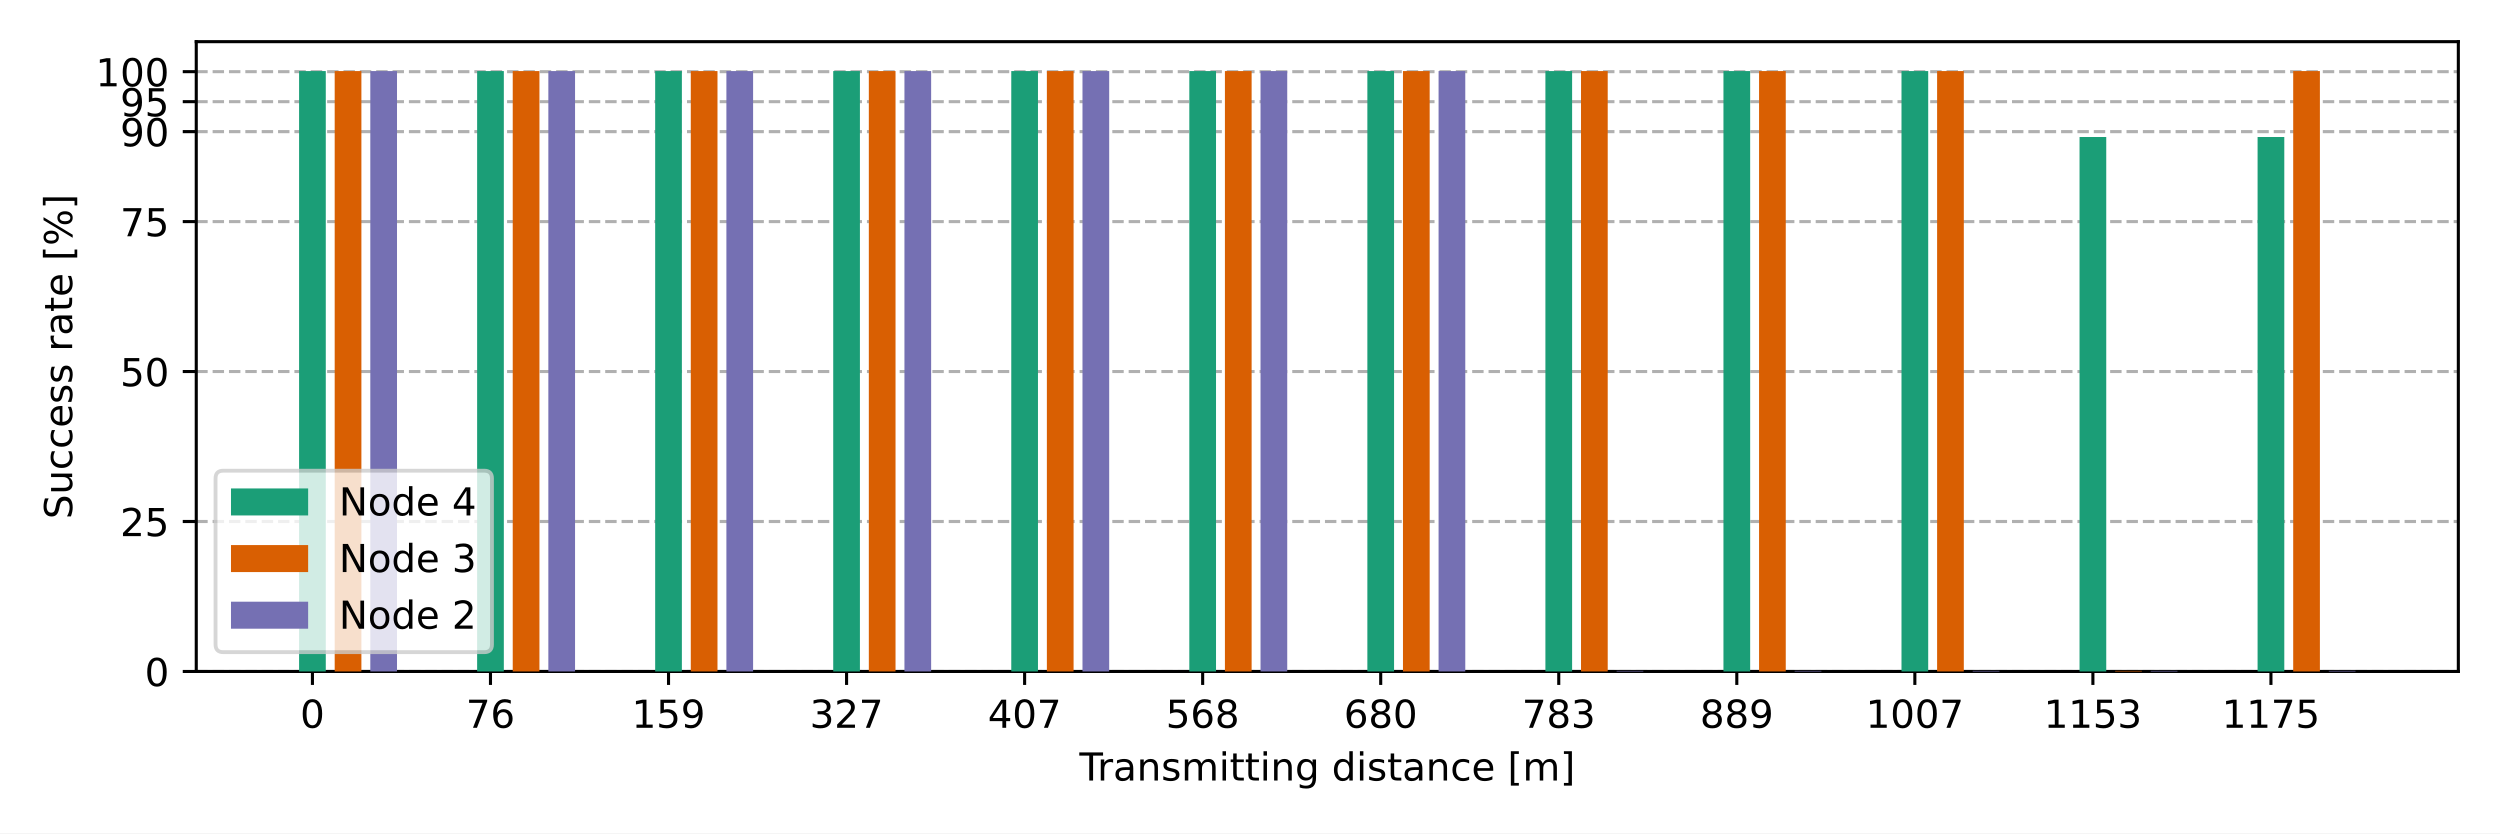
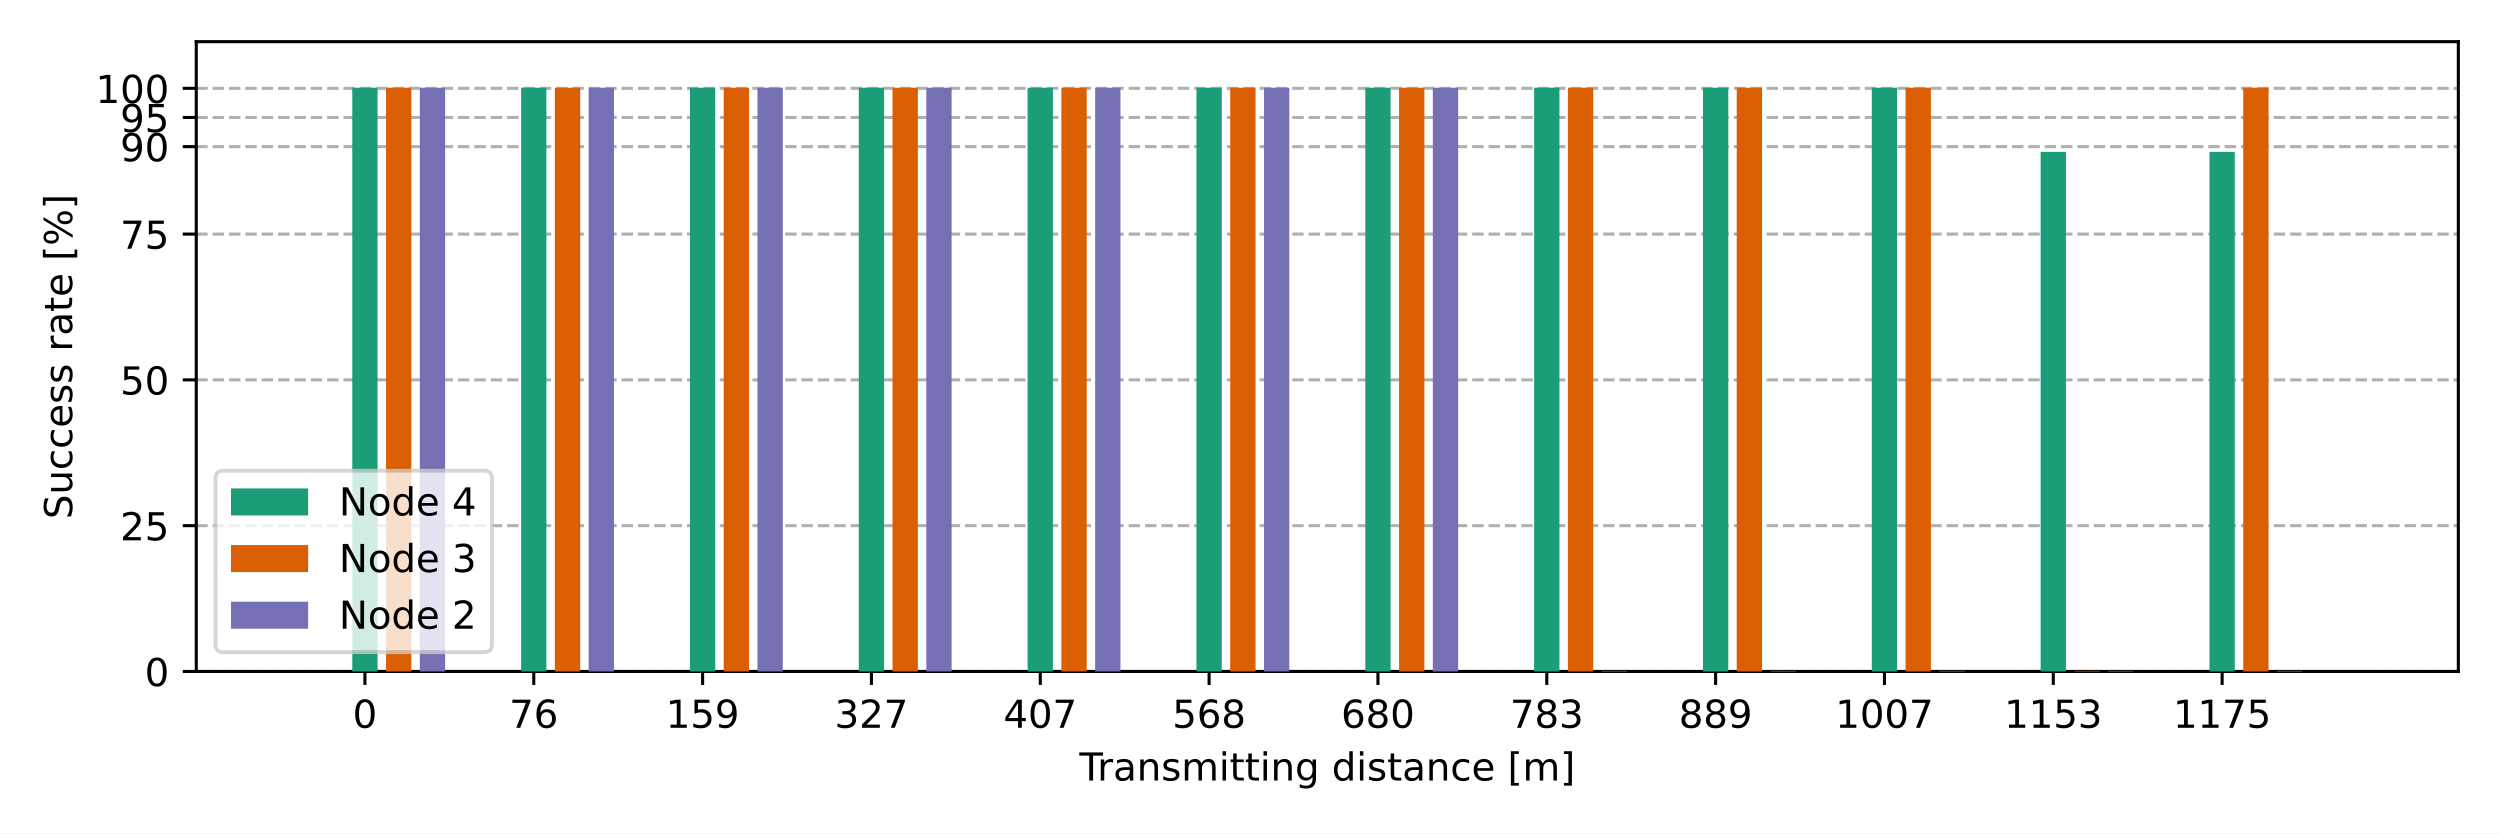
<svg xmlns="http://www.w3.org/2000/svg" xmlns:xlink="http://www.w3.org/1999/xlink" width="648pt" height="216pt" viewBox="0 0 648 216" version="1.1">
  <defs>
    <style type="text/css">*{stroke-linejoin: round; stroke-linecap: butt}</style>
  </defs>
  <g id="figure_1">
    <g id="patch_1">
      <path d="M 0 216  L 648 216  L 648 0  L 0 0  z " style="fill: #ffffff" />
    </g>
    <g id="axes_1">
      <g id="patch_2">
        <path d="M 50.87 174.04  L 637.2 174.04  L 637.2 10.8  L 50.87 10.8  z " style="fill: #ffffff" />
      </g>
      <g id="matplotlib.axis_1">
        <g id="xtick_1">
          <g id="line2d_1">
            <defs>
-               <path id="m0f92df18ac" d="M 0 0  L 0 3.5  " style="stroke: #000000; stroke-width: 0.8" />
+               <path id="m3325e17d80" d="M 0 0  L 0 3.5  " style="stroke: #000000; stroke-width: 0.8" />
            </defs>
            <g>
-               <use xlink:href="#m0f92df18ac" x="80.983" y="174.04" style="stroke: #000000; stroke-width: 0.8" />
+               <use xlink:href="#m3325e17d80" x="94.589" y="174.04" style="stroke: #000000; stroke-width: 0.8" />
            </g>
          </g>
          <g id="text_1">
-             <g transform="translate(77.80133 188.6384) scale(0.1 -0.1)">
+             <g transform="translate(91.40749 188.6384) scale(0.1 -0.1)">
              <defs>
                <path id="DejaVuSans-30" d="M 2034 4250  Q 1547 4250 1301 3770  Q 1056 3291 1056 2328  Q 1056 1369 1301 889  Q 1547 409 2034 409  Q 2525 409 2770 889  Q 3016 1369 3016 2328  Q 3016 3291 2770 3770  Q 2525 4250 2034 4250  z M 2034 4750  Q 2819 4750 3233 4129  Q 3647 3509 3647 2328  Q 3647 1150 3233 529  Q 2819 -91 2034 -91  Q 1250 -91 836 529  Q 422 1150 422 2328  Q 422 3509 836 4129  Q 1250 4750 2034 4750  z " transform="scale(0.015625)" />
              </defs>
              <use xlink:href="#DejaVuSans-30" />
            </g>
          </g>
        </g>
        <g id="xtick_2">
          <g id="line2d_2">
            <g>
-               <use xlink:href="#m0f92df18ac" x="127.132" y="174.04" style="stroke: #000000; stroke-width: 0.8" />
+               <use xlink:href="#m3325e17d80" x="138.351" y="174.04" style="stroke: #000000; stroke-width: 0.8" />
            </g>
          </g>
          <g id="text_2">
-             <g transform="translate(120.7696 188.6384) scale(0.1 -0.1)">
+             <g transform="translate(131.9887 188.6384) scale(0.1 -0.1)">
              <defs>
                <path id="DejaVuSans-37" d="M 525 4666  L 3525 4666  L 3525 4397  L 1831 0  L 1172 0  L 2766 4134  L 525 4134  L 525 4666  z " transform="scale(0.015625)" />
                <path id="DejaVuSans-36" d="M 2113 2584  Q 1688 2584 1439 2293  Q 1191 2003 1191 1497  Q 1191 994 1439 701  Q 1688 409 2113 409  Q 2538 409 2786 701  Q 3034 994 3034 1497  Q 3034 2003 2786 2293  Q 2538 2584 2113 2584  z M 3366 4563  L 3366 3988  Q 3128 4100 2886 4159  Q 2644 4219 2406 4219  Q 1781 4219 1451 3797  Q 1122 3375 1075 2522  Q 1259 2794 1537 2939  Q 1816 3084 2150 3084  Q 2853 3084 3261 2657  Q 3669 2231 3669 1497  Q 3669 778 3244 343  Q 2819 -91 2113 -91  Q 1303 -91 875 529  Q 447 1150 447 2328  Q 447 3434 972 4092  Q 1497 4750 2381 4750  Q 2619 4750 2861 4703  Q 3103 4656 3366 4563  z " transform="scale(0.015625)" />
              </defs>
              <use xlink:href="#DejaVuSans-37" />
              <use xlink:href="#DejaVuSans-36" x="63.623" />
            </g>
          </g>
        </g>
        <g id="xtick_3">
          <g id="line2d_3">
            <g>
-               <use xlink:href="#m0f92df18ac" x="173.282" y="174.04" style="stroke: #000000; stroke-width: 0.8" />
+               <use xlink:href="#m3325e17d80" x="182.114" y="174.04" style="stroke: #000000; stroke-width: 0.8" />
            </g>
          </g>
          <g id="text_3">
-             <g transform="translate(163.7379 188.6384) scale(0.1 -0.1)">
+             <g transform="translate(172.57 188.6384) scale(0.1 -0.1)">
              <defs>
                <path id="DejaVuSans-31" d="M 794 531  L 1825 531  L 1825 4091  L 703 3866  L 703 4441  L 1819 4666  L 2450 4666  L 2450 531  L 3481 531  L 3481 0  L 794 0  L 794 531  z " transform="scale(0.015625)" />
                <path id="DejaVuSans-35" d="M 691 4666  L 3169 4666  L 3169 4134  L 1269 4134  L 1269 2991  Q 1406 3038 1543 3061  Q 1681 3084 1819 3084  Q 2600 3084 3056 2656  Q 3513 2228 3513 1497  Q 3513 744 3044 326  Q 2575 -91 1722 -91  Q 1428 -91 1123 -41  Q 819 9 494 109  L 494 744  Q 775 591 1075 516  Q 1375 441 1709 441  Q 2250 441 2565 725  Q 2881 1009 2881 1497  Q 2881 1984 2565 2268  Q 2250 2553 1709 2553  Q 1456 2553 1204 2497  Q 953 2441 691 2322  L 691 4666  z " transform="scale(0.015625)" />
                <path id="DejaVuSans-39" d="M 703 97  L 703 672  Q 941 559 1184 500  Q 1428 441 1663 441  Q 2288 441 2617 861  Q 2947 1281 2994 2138  Q 2813 1869 2534 1725  Q 2256 1581 1919 1581  Q 1219 1581 811 2004  Q 403 2428 403 3163  Q 403 3881 828 4315  Q 1253 4750 1959 4750  Q 2769 4750 3195 4129  Q 3622 3509 3622 2328  Q 3622 1225 3098 567  Q 2575 -91 1691 -91  Q 1453 -91 1209 -44  Q 966 3 703 97  z M 1959 2075  Q 2384 2075 2632 2365  Q 2881 2656 2881 3163  Q 2881 3666 2632 3958  Q 2384 4250 1959 4250  Q 1534 4250 1286 3958  Q 1038 3666 1038 3163  Q 1038 2656 1286 2365  Q 1534 2075 1959 2075  z " transform="scale(0.015625)" />
              </defs>
              <use xlink:href="#DejaVuSans-31" />
              <use xlink:href="#DejaVuSans-35" x="63.623" />
              <use xlink:href="#DejaVuSans-39" x="127.246" />
            </g>
          </g>
        </g>
        <g id="xtick_4">
          <g id="line2d_4">
            <g>
-               <use xlink:href="#m0f92df18ac" x="219.431" y="174.04" style="stroke: #000000; stroke-width: 0.8" />
+               <use xlink:href="#m3325e17d80" x="225.876" y="174.04" style="stroke: #000000; stroke-width: 0.8" />
            </g>
          </g>
          <g id="text_4">
-             <g transform="translate(209.8875 188.6384) scale(0.1 -0.1)">
+             <g transform="translate(216.3325 188.6384) scale(0.1 -0.1)">
              <defs>
                <path id="DejaVuSans-33" d="M 2597 2516  Q 3050 2419 3304 2112  Q 3559 1806 3559 1356  Q 3559 666 3084 287  Q 2609 -91 1734 -91  Q 1441 -91 1130 -33  Q 819 25 488 141  L 488 750  Q 750 597 1062 519  Q 1375 441 1716 441  Q 2309 441 2620 675  Q 2931 909 2931 1356  Q 2931 1769 2642 2001  Q 2353 2234 1838 2234  L 1294 2234  L 1294 2753  L 1863 2753  Q 2328 2753 2575 2939  Q 2822 3125 2822 3475  Q 2822 3834 2567 4026  Q 2313 4219 1838 4219  Q 1578 4219 1281 4162  Q 984 4106 628 3988  L 628 4550  Q 988 4650 1302 4700  Q 1616 4750 1894 4750  Q 2613 4750 3031 4423  Q 3450 4097 3450 3541  Q 3450 3153 3228 2886  Q 3006 2619 2597 2516  z " transform="scale(0.015625)" />
                <path id="DejaVuSans-32" d="M 1228 531  L 3431 531  L 3431 0  L 469 0  L 469 531  Q 828 903 1448 1529  Q 2069 2156 2228 2338  Q 2531 2678 2651 2914  Q 2772 3150 2772 3378  Q 2772 3750 2511 3984  Q 2250 4219 1831 4219  Q 1534 4219 1204 4116  Q 875 4013 500 3803  L 500 4441  Q 881 4594 1212 4672  Q 1544 4750 1819 4750  Q 2544 4750 2975 4387  Q 3406 4025 3406 3419  Q 3406 3131 3298 2873  Q 3191 2616 2906 2266  Q 2828 2175 2409 1742  Q 1991 1309 1228 531  z " transform="scale(0.015625)" />
              </defs>
              <use xlink:href="#DejaVuSans-33" />
              <use xlink:href="#DejaVuSans-32" x="63.623" />
              <use xlink:href="#DejaVuSans-37" x="127.246" />
            </g>
          </g>
        </g>
        <g id="xtick_5">
          <g id="line2d_5">
            <g>
-               <use xlink:href="#m0f92df18ac" x="265.581" y="174.04" style="stroke: #000000; stroke-width: 0.8" />
+               <use xlink:href="#m3325e17d80" x="269.639" y="174.04" style="stroke: #000000; stroke-width: 0.8" />
            </g>
          </g>
          <g id="text_5">
-             <g transform="translate(256.037 188.6384) scale(0.1 -0.1)">
+             <g transform="translate(260.095 188.6384) scale(0.1 -0.1)">
              <defs>
                <path id="DejaVuSans-34" d="M 2419 4116  L 825 1625  L 2419 1625  L 2419 4116  z M 2253 4666  L 3047 4666  L 3047 1625  L 3713 1625  L 3713 1100  L 3047 1100  L 3047 0  L 2419 0  L 2419 1100  L 313 1100  L 313 1709  L 2253 4666  z " transform="scale(0.015625)" />
              </defs>
              <use xlink:href="#DejaVuSans-34" />
              <use xlink:href="#DejaVuSans-30" x="63.623" />
              <use xlink:href="#DejaVuSans-37" x="127.246" />
            </g>
          </g>
        </g>
        <g id="xtick_6">
          <g id="line2d_6">
            <g>
-               <use xlink:href="#m0f92df18ac" x="311.73" y="174.04" style="stroke: #000000; stroke-width: 0.8" />
+               <use xlink:href="#m3325e17d80" x="313.401" y="174.04" style="stroke: #000000; stroke-width: 0.8" />
            </g>
          </g>
          <g id="text_6">
-             <g transform="translate(302.1866 188.6384) scale(0.1 -0.1)">
+             <g transform="translate(303.8575 188.6384) scale(0.1 -0.1)">
              <defs>
                <path id="DejaVuSans-38" d="M 2034 2216  Q 1584 2216 1326 1975  Q 1069 1734 1069 1313  Q 1069 891 1326 650  Q 1584 409 2034 409  Q 2484 409 2743 651  Q 3003 894 3003 1313  Q 3003 1734 2745 1975  Q 2488 2216 2034 2216  z M 1403 2484  Q 997 2584 770 2862  Q 544 3141 544 3541  Q 544 4100 942 4425  Q 1341 4750 2034 4750  Q 2731 4750 3128 4425  Q 3525 4100 3525 3541  Q 3525 3141 3298 2862  Q 3072 2584 2669 2484  Q 3125 2378 3379 2068  Q 3634 1759 3634 1313  Q 3634 634 3220 271  Q 2806 -91 2034 -91  Q 1263 -91 848 271  Q 434 634 434 1313  Q 434 1759 690 2068  Q 947 2378 1403 2484  z M 1172 3481  Q 1172 3119 1398 2916  Q 1625 2713 2034 2713  Q 2441 2713 2670 2916  Q 2900 3119 2900 3481  Q 2900 3844 2670 4047  Q 2441 4250 2034 4250  Q 1625 4250 1398 4047  Q 1172 3844 1172 3481  z " transform="scale(0.015625)" />
              </defs>
              <use xlink:href="#DejaVuSans-35" />
              <use xlink:href="#DejaVuSans-36" x="63.623" />
              <use xlink:href="#DejaVuSans-38" x="127.246" />
            </g>
          </g>
        </g>
        <g id="xtick_7">
          <g id="line2d_7">
            <g>
-               <use xlink:href="#m0f92df18ac" x="357.88" y="174.04" style="stroke: #000000; stroke-width: 0.8" />
+               <use xlink:href="#m3325e17d80" x="357.164" y="174.04" style="stroke: #000000; stroke-width: 0.8" />
            </g>
          </g>
          <g id="text_7">
-             <g transform="translate(348.3361 188.6384) scale(0.1 -0.1)">
+             <g transform="translate(347.62 188.6384) scale(0.1 -0.1)">
              <use xlink:href="#DejaVuSans-36" />
              <use xlink:href="#DejaVuSans-38" x="63.623" />
              <use xlink:href="#DejaVuSans-30" x="127.246" />
            </g>
          </g>
        </g>
        <g id="xtick_8">
          <g id="line2d_8">
            <g>
-               <use xlink:href="#m0f92df18ac" x="404.029" y="174.04" style="stroke: #000000; stroke-width: 0.8" />
+               <use xlink:href="#m3325e17d80" x="400.926" y="174.04" style="stroke: #000000; stroke-width: 0.8" />
            </g>
          </g>
          <g id="text_8">
-             <g transform="translate(394.4857 188.6384) scale(0.1 -0.1)">
+             <g transform="translate(391.3825 188.6384) scale(0.1 -0.1)">
              <use xlink:href="#DejaVuSans-37" />
              <use xlink:href="#DejaVuSans-38" x="63.623" />
              <use xlink:href="#DejaVuSans-33" x="127.246" />
            </g>
          </g>
        </g>
        <g id="xtick_9">
          <g id="line2d_9">
            <g>
-               <use xlink:href="#m0f92df18ac" x="450.179" y="174.04" style="stroke: #000000; stroke-width: 0.8" />
+               <use xlink:href="#m3325e17d80" x="444.689" y="174.04" style="stroke: #000000; stroke-width: 0.8" />
            </g>
          </g>
          <g id="text_9">
-             <g transform="translate(440.6352 188.6384) scale(0.1 -0.1)">
+             <g transform="translate(435.145 188.6384) scale(0.1 -0.1)">
              <use xlink:href="#DejaVuSans-38" />
              <use xlink:href="#DejaVuSans-38" x="63.623" />
              <use xlink:href="#DejaVuSans-39" x="127.246" />
            </g>
          </g>
        </g>
        <g id="xtick_10">
          <g id="line2d_10">
            <g>
-               <use xlink:href="#m0f92df18ac" x="496.329" y="174.04" style="stroke: #000000; stroke-width: 0.8" />
+               <use xlink:href="#m3325e17d80" x="488.451" y="174.04" style="stroke: #000000; stroke-width: 0.8" />
            </g>
          </g>
          <g id="text_10">
-             <g transform="translate(483.6035 188.6384) scale(0.1 -0.1)">
+             <g transform="translate(475.7263 188.6384) scale(0.1 -0.1)">
              <use xlink:href="#DejaVuSans-31" />
              <use xlink:href="#DejaVuSans-30" x="63.623" />
              <use xlink:href="#DejaVuSans-30" x="127.246" />
              <use xlink:href="#DejaVuSans-37" x="190.869" />
            </g>
          </g>
        </g>
        <g id="xtick_11">
          <g id="line2d_11">
            <g>
-               <use xlink:href="#m0f92df18ac" x="542.478" y="174.04" style="stroke: #000000; stroke-width: 0.8" />
+               <use xlink:href="#m3325e17d80" x="532.214" y="174.04" style="stroke: #000000; stroke-width: 0.8" />
            </g>
          </g>
          <g id="text_11">
-             <g transform="translate(529.7531 188.6384) scale(0.1 -0.1)">
+             <g transform="translate(519.4888 188.6384) scale(0.1 -0.1)">
              <use xlink:href="#DejaVuSans-31" />
              <use xlink:href="#DejaVuSans-31" x="63.623" />
              <use xlink:href="#DejaVuSans-35" x="127.246" />
              <use xlink:href="#DejaVuSans-33" x="190.869" />
            </g>
          </g>
        </g>
        <g id="xtick_12">
          <g id="line2d_12">
            <g>
-               <use xlink:href="#m0f92df18ac" x="588.628" y="174.04" style="stroke: #000000; stroke-width: 0.8" />
+               <use xlink:href="#m3325e17d80" x="575.976" y="174.04" style="stroke: #000000; stroke-width: 0.8" />
            </g>
          </g>
          <g id="text_12">
-             <g transform="translate(575.9026 188.6384) scale(0.1 -0.1)">
+             <g transform="translate(563.2513 188.6384) scale(0.1 -0.1)">
              <use xlink:href="#DejaVuSans-31" />
              <use xlink:href="#DejaVuSans-31" x="63.623" />
              <use xlink:href="#DejaVuSans-37" x="127.246" />
              <use xlink:href="#DejaVuSans-35" x="190.869" />
            </g>
          </g>
        </g>
        <g id="text_13">
          <g transform="translate(279.7772 202.3166) scale(0.1 -0.1)">
            <defs>
              <path id="DejaVuSans-54" d="M -19 4666  L 3928 4666  L 3928 4134  L 2272 4134  L 2272 0  L 1638 0  L 1638 4134  L -19 4134  L -19 4666  z " transform="scale(0.015625)" />
              <path id="DejaVuSans-72" d="M 2631 2963  Q 2534 3019 2420 3045  Q 2306 3072 2169 3072  Q 1681 3072 1420 2755  Q 1159 2438 1159 1844  L 1159 0  L 581 0  L 581 3500  L 1159 3500  L 1159 2956  Q 1341 3275 1631 3429  Q 1922 3584 2338 3584  Q 2397 3584 2469 3576  Q 2541 3569 2628 3553  L 2631 2963  z " transform="scale(0.015625)" />
              <path id="DejaVuSans-61" d="M 2194 1759  Q 1497 1759 1228 1600  Q 959 1441 959 1056  Q 959 750 1161 570  Q 1363 391 1709 391  Q 2188 391 2477 730  Q 2766 1069 2766 1631  L 2766 1759  L 2194 1759  z M 3341 1997  L 3341 0  L 2766 0  L 2766 531  Q 2569 213 2275 61  Q 1981 -91 1556 -91  Q 1019 -91 701 211  Q 384 513 384 1019  Q 384 1609 779 1909  Q 1175 2209 1959 2209  L 2766 2209  L 2766 2266  Q 2766 2663 2505 2880  Q 2244 3097 1772 3097  Q 1472 3097 1187 3025  Q 903 2953 641 2809  L 641 3341  Q 956 3463 1253 3523  Q 1550 3584 1831 3584  Q 2591 3584 2966 3190  Q 3341 2797 3341 1997  z " transform="scale(0.015625)" />
              <path id="DejaVuSans-6e" d="M 3513 2113  L 3513 0  L 2938 0  L 2938 2094  Q 2938 2591 2744 2837  Q 2550 3084 2163 3084  Q 1697 3084 1428 2787  Q 1159 2491 1159 1978  L 1159 0  L 581 0  L 581 3500  L 1159 3500  L 1159 2956  Q 1366 3272 1645 3428  Q 1925 3584 2291 3584  Q 2894 3584 3203 3211  Q 3513 2838 3513 2113  z " transform="scale(0.015625)" />
              <path id="DejaVuSans-73" d="M 2834 3397  L 2834 2853  Q 2591 2978 2328 3040  Q 2066 3103 1784 3103  Q 1356 3103 1142 2972  Q 928 2841 928 2578  Q 928 2378 1081 2264  Q 1234 2150 1697 2047  L 1894 2003  Q 2506 1872 2764 1633  Q 3022 1394 3022 966  Q 3022 478 2636 193  Q 2250 -91 1575 -91  Q 1294 -91 989 -36  Q 684 19 347 128  L 347 722  Q 666 556 975 473  Q 1284 391 1588 391  Q 1994 391 2212 530  Q 2431 669 2431 922  Q 2431 1156 2273 1281  Q 2116 1406 1581 1522  L 1381 1569  Q 847 1681 609 1914  Q 372 2147 372 2553  Q 372 3047 722 3315  Q 1072 3584 1716 3584  Q 2034 3584 2315 3537  Q 2597 3491 2834 3397  z " transform="scale(0.015625)" />
              <path id="DejaVuSans-6d" d="M 3328 2828  Q 3544 3216 3844 3400  Q 4144 3584 4550 3584  Q 5097 3584 5394 3201  Q 5691 2819 5691 2113  L 5691 0  L 5113 0  L 5113 2094  Q 5113 2597 4934 2840  Q 4756 3084 4391 3084  Q 3944 3084 3684 2787  Q 3425 2491 3425 1978  L 3425 0  L 2847 0  L 2847 2094  Q 2847 2600 2669 2842  Q 2491 3084 2119 3084  Q 1678 3084 1418 2786  Q 1159 2488 1159 1978  L 1159 0  L 581 0  L 581 3500  L 1159 3500  L 1159 2956  Q 1356 3278 1631 3431  Q 1906 3584 2284 3584  Q 2666 3584 2933 3390  Q 3200 3197 3328 2828  z " transform="scale(0.015625)" />
              <path id="DejaVuSans-69" d="M 603 3500  L 1178 3500  L 1178 0  L 603 0  L 603 3500  z M 603 4863  L 1178 4863  L 1178 4134  L 603 4134  L 603 4863  z " transform="scale(0.015625)" />
              <path id="DejaVuSans-74" d="M 1172 4494  L 1172 3500  L 2356 3500  L 2356 3053  L 1172 3053  L 1172 1153  Q 1172 725 1289 603  Q 1406 481 1766 481  L 2356 481  L 2356 0  L 1766 0  Q 1100 0 847 248  Q 594 497 594 1153  L 594 3053  L 172 3053  L 172 3500  L 594 3500  L 594 4494  L 1172 4494  z " transform="scale(0.015625)" />
              <path id="DejaVuSans-67" d="M 2906 1791  Q 2906 2416 2648 2759  Q 2391 3103 1925 3103  Q 1463 3103 1205 2759  Q 947 2416 947 1791  Q 947 1169 1205 825  Q 1463 481 1925 481  Q 2391 481 2648 825  Q 2906 1169 2906 1791  z M 3481 434  Q 3481 -459 3084 -895  Q 2688 -1331 1869 -1331  Q 1566 -1331 1297 -1286  Q 1028 -1241 775 -1147  L 775 -588  Q 1028 -725 1275 -790  Q 1522 -856 1778 -856  Q 2344 -856 2625 -561  Q 2906 -266 2906 331  L 2906 616  Q 2728 306 2450 153  Q 2172 0 1784 0  Q 1141 0 747 490  Q 353 981 353 1791  Q 353 2603 747 3093  Q 1141 3584 1784 3584  Q 2172 3584 2450 3431  Q 2728 3278 2906 2969  L 2906 3500  L 3481 3500  L 3481 434  z " transform="scale(0.015625)" />
              <path id="DejaVuSans-20" transform="scale(0.015625)" />
              <path id="DejaVuSans-64" d="M 2906 2969  L 2906 4863  L 3481 4863  L 3481 0  L 2906 0  L 2906 525  Q 2725 213 2448 61  Q 2172 -91 1784 -91  Q 1150 -91 751 415  Q 353 922 353 1747  Q 353 2572 751 3078  Q 1150 3584 1784 3584  Q 2172 3584 2448 3432  Q 2725 3281 2906 2969  z M 947 1747  Q 947 1113 1208 752  Q 1469 391 1925 391  Q 2381 391 2643 752  Q 2906 1113 2906 1747  Q 2906 2381 2643 2742  Q 2381 3103 1925 3103  Q 1469 3103 1208 2742  Q 947 2381 947 1747  z " transform="scale(0.015625)" />
              <path id="DejaVuSans-63" d="M 3122 3366  L 3122 2828  Q 2878 2963 2633 3030  Q 2388 3097 2138 3097  Q 1578 3097 1268 2742  Q 959 2388 959 1747  Q 959 1106 1268 751  Q 1578 397 2138 397  Q 2388 397 2633 464  Q 2878 531 3122 666  L 3122 134  Q 2881 22 2623 -34  Q 2366 -91 2075 -91  Q 1284 -91 818 406  Q 353 903 353 1747  Q 353 2603 823 3093  Q 1294 3584 2113 3584  Q 2378 3584 2631 3529  Q 2884 3475 3122 3366  z " transform="scale(0.015625)" />
              <path id="DejaVuSans-65" d="M 3597 1894  L 3597 1613  L 953 1613  Q 991 1019 1311 708  Q 1631 397 2203 397  Q 2534 397 2845 478  Q 3156 559 3463 722  L 3463 178  Q 3153 47 2828 -22  Q 2503 -91 2169 -91  Q 1331 -91 842 396  Q 353 884 353 1716  Q 353 2575 817 3079  Q 1281 3584 2069 3584  Q 2775 3584 3186 3129  Q 3597 2675 3597 1894  z M 3022 2063  Q 3016 2534 2758 2815  Q 2500 3097 2075 3097  Q 1594 3097 1305 2825  Q 1016 2553 972 2059  L 3022 2063  z " transform="scale(0.015625)" />
              <path id="DejaVuSans-5b" d="M 550 4863  L 1875 4863  L 1875 4416  L 1125 4416  L 1125 -397  L 1875 -397  L 1875 -844  L 550 -844  L 550 4863  z " transform="scale(0.015625)" />
              <path id="DejaVuSans-5d" d="M 1947 4863  L 1947 -844  L 622 -844  L 622 -397  L 1369 -397  L 1369 4416  L 622 4416  L 622 4863  L 1947 4863  z " transform="scale(0.015625)" />
            </defs>
            <use xlink:href="#DejaVuSans-54" />
            <use xlink:href="#DejaVuSans-72" x="46.334" />
            <use xlink:href="#DejaVuSans-61" x="87.447" />
            <use xlink:href="#DejaVuSans-6e" x="148.727" />
            <use xlink:href="#DejaVuSans-73" x="212.105" />
            <use xlink:href="#DejaVuSans-6d" x="264.205" />
            <use xlink:href="#DejaVuSans-69" x="361.617" />
            <use xlink:href="#DejaVuSans-74" x="389.4" />
            <use xlink:href="#DejaVuSans-74" x="428.609" />
            <use xlink:href="#DejaVuSans-69" x="467.818" />
            <use xlink:href="#DejaVuSans-6e" x="495.602" />
            <use xlink:href="#DejaVuSans-67" x="558.98" />
            <use xlink:href="#DejaVuSans-20" x="622.457" />
            <use xlink:href="#DejaVuSans-64" x="654.244" />
            <use xlink:href="#DejaVuSans-69" x="717.721" />
            <use xlink:href="#DejaVuSans-73" x="745.504" />
            <use xlink:href="#DejaVuSans-74" x="797.604" />
            <use xlink:href="#DejaVuSans-61" x="836.812" />
            <use xlink:href="#DejaVuSans-6e" x="898.092" />
            <use xlink:href="#DejaVuSans-63" x="961.471" />
            <use xlink:href="#DejaVuSans-65" x="1016.451" />
            <use xlink:href="#DejaVuSans-20" x="1077.975" />
            <use xlink:href="#DejaVuSans-5b" x="1109.762" />
            <use xlink:href="#DejaVuSans-6d" x="1148.775" />
            <use xlink:href="#DejaVuSans-5d" x="1246.188" />
          </g>
        </g>
      </g>
      <g id="matplotlib.axis_2">
        <g id="ytick_1">
          <g id="line2d_13">
-             <path d="M 50.87 174.04  L 637.2 174.04  " clip-path="url(#p4ffb64fce6)" style="fill: none; stroke-dasharray: 2.96,1.28; stroke-dashoffset: 0; stroke: #b0b0b0; stroke-width: 0.8" />
+             <path d="M 50.87 174.04  L 637.2 174.04  " clip-path="url(#pc18940f157)" style="fill: none; stroke-dasharray: 2.96,1.28; stroke-dashoffset: 0; stroke: #b0b0b0; stroke-width: 0.8" />
          </g>
          <g id="line2d_14">
            <defs>
-               <path id="md7439b1a95" d="M 0 0  L -3.5 0  " style="stroke: #000000; stroke-width: 0.8" />
+               <path id="m88b8a6f147" d="M 0 0  L -3.5 0  " style="stroke: #000000; stroke-width: 0.8" />
            </defs>
            <g>
-               <use xlink:href="#md7439b1a95" x="50.87" y="174.04" style="stroke: #000000; stroke-width: 0.8" />
+               <use xlink:href="#m88b8a6f147" x="50.87" y="174.04" style="stroke: #000000; stroke-width: 0.8" />
            </g>
          </g>
          <g id="text_14">
            <g transform="translate(37.5075 177.8392) scale(0.1 -0.1)">
              <use xlink:href="#DejaVuSans-30" />
            </g>
          </g>
        </g>
        <g id="ytick_2">
          <g id="line2d_15">
-             <path d="M 50.87 135.173  L 637.2 135.173  " clip-path="url(#p4ffb64fce6)" style="fill: none; stroke-dasharray: 2.96,1.28; stroke-dashoffset: 0; stroke: #b0b0b0; stroke-width: 0.8" />
+             <path d="M 50.87 136.253  L 637.2 136.253  " clip-path="url(#pc18940f157)" style="fill: none; stroke-dasharray: 2.96,1.28; stroke-dashoffset: 0; stroke: #b0b0b0; stroke-width: 0.8" />
          </g>
          <g id="line2d_16">
            <g>
-               <use xlink:href="#md7439b1a95" x="50.87" y="135.173" style="stroke: #000000; stroke-width: 0.8" />
+               <use xlink:href="#m88b8a6f147" x="50.87" y="136.253" style="stroke: #000000; stroke-width: 0.8" />
            </g>
          </g>
          <g id="text_15">
-             <g transform="translate(31.145 138.9726) scale(0.1 -0.1)">
+             <g transform="translate(31.145 140.0522) scale(0.1 -0.1)">
              <use xlink:href="#DejaVuSans-32" />
              <use xlink:href="#DejaVuSans-35" x="63.623" />
            </g>
          </g>
        </g>
        <g id="ytick_3">
          <g id="line2d_17">
-             <path d="M 50.87 96.307  L 637.2 96.307  " clip-path="url(#p4ffb64fce6)" style="fill: none; stroke-dasharray: 2.96,1.28; stroke-dashoffset: 0; stroke: #b0b0b0; stroke-width: 0.8" />
+             <path d="M 50.87 98.466  L 637.2 98.466  " clip-path="url(#pc18940f157)" style="fill: none; stroke-dasharray: 2.96,1.28; stroke-dashoffset: 0; stroke: #b0b0b0; stroke-width: 0.8" />
          </g>
          <g id="line2d_18">
            <g>
-               <use xlink:href="#md7439b1a95" x="50.87" y="96.307" style="stroke: #000000; stroke-width: 0.8" />
+               <use xlink:href="#m88b8a6f147" x="50.87" y="98.466" style="stroke: #000000; stroke-width: 0.8" />
            </g>
          </g>
          <g id="text_16">
-             <g transform="translate(31.145 100.1059) scale(0.1 -0.1)">
+             <g transform="translate(31.145 102.2651) scale(0.1 -0.1)">
              <use xlink:href="#DejaVuSans-35" />
              <use xlink:href="#DejaVuSans-30" x="63.623" />
            </g>
          </g>
        </g>
        <g id="ytick_4">
          <g id="line2d_19">
-             <path d="M 50.87 57.44  L 637.2 57.44  " clip-path="url(#p4ffb64fce6)" style="fill: none; stroke-dasharray: 2.96,1.28; stroke-dashoffset: 0; stroke: #b0b0b0; stroke-width: 0.8" />
+             <path d="M 50.87 60.679  L 637.2 60.679  " clip-path="url(#pc18940f157)" style="fill: none; stroke-dasharray: 2.96,1.28; stroke-dashoffset: 0; stroke: #b0b0b0; stroke-width: 0.8" />
          </g>
          <g id="line2d_20">
            <g>
-               <use xlink:href="#md7439b1a95" x="50.87" y="57.44" style="stroke: #000000; stroke-width: 0.8" />
+               <use xlink:href="#m88b8a6f147" x="50.87" y="60.679" style="stroke: #000000; stroke-width: 0.8" />
            </g>
          </g>
          <g id="text_17">
-             <g transform="translate(31.145 61.23922) scale(0.1 -0.1)">
+             <g transform="translate(31.145 64.47811) scale(0.1 -0.1)">
              <use xlink:href="#DejaVuSans-37" />
              <use xlink:href="#DejaVuSans-35" x="63.623" />
            </g>
          </g>
        </g>
        <g id="ytick_5">
          <g id="line2d_21">
-             <path d="M 50.87 34.12  L 637.2 34.12  " clip-path="url(#p4ffb64fce6)" style="fill: none; stroke-dasharray: 2.96,1.28; stroke-dashoffset: 0; stroke: #b0b0b0; stroke-width: 0.8" />
+             <path d="M 50.87 38.007  L 637.2 38.007  " clip-path="url(#pc18940f157)" style="fill: none; stroke-dasharray: 2.96,1.28; stroke-dashoffset: 0; stroke: #b0b0b0; stroke-width: 0.8" />
          </g>
          <g id="line2d_22">
            <g>
-               <use xlink:href="#md7439b1a95" x="50.87" y="34.12" style="stroke: #000000; stroke-width: 0.8" />
+               <use xlink:href="#m88b8a6f147" x="50.87" y="38.007" style="stroke: #000000; stroke-width: 0.8" />
            </g>
          </g>
          <g id="text_18">
-             <g transform="translate(31.145 37.91922) scale(0.1 -0.1)">
+             <g transform="translate(31.145 41.80589) scale(0.1 -0.1)">
              <use xlink:href="#DejaVuSans-39" />
              <use xlink:href="#DejaVuSans-30" x="63.623" />
            </g>
          </g>
        </g>
        <g id="ytick_6">
          <g id="line2d_23">
-             <path d="M 50.87 26.347  L 637.2 26.347  " clip-path="url(#p4ffb64fce6)" style="fill: none; stroke-dasharray: 2.96,1.28; stroke-dashoffset: 0; stroke: #b0b0b0; stroke-width: 0.8" />
+             <path d="M 50.87 30.449  L 637.2 30.449  " clip-path="url(#pc18940f157)" style="fill: none; stroke-dasharray: 2.96,1.28; stroke-dashoffset: 0; stroke: #b0b0b0; stroke-width: 0.8" />
          </g>
          <g id="line2d_24">
            <g>
-               <use xlink:href="#md7439b1a95" x="50.87" y="26.347" style="stroke: #000000; stroke-width: 0.8" />
+               <use xlink:href="#m88b8a6f147" x="50.87" y="30.449" style="stroke: #000000; stroke-width: 0.8" />
            </g>
          </g>
          <g id="text_19">
-             <g transform="translate(31.145 30.14588) scale(0.1 -0.1)">
+             <g transform="translate(31.145 34.24848) scale(0.1 -0.1)">
              <use xlink:href="#DejaVuSans-39" />
              <use xlink:href="#DejaVuSans-35" x="63.623" />
            </g>
          </g>
        </g>
        <g id="ytick_7">
          <g id="line2d_25">
-             <path d="M 50.87 18.573  L 637.2 18.573  " clip-path="url(#p4ffb64fce6)" style="fill: none; stroke-dasharray: 2.96,1.28; stroke-dashoffset: 0; stroke: #b0b0b0; stroke-width: 0.8" />
+             <path d="M 50.87 22.892  L 637.2 22.892  " clip-path="url(#pc18940f157)" style="fill: none; stroke-dasharray: 2.96,1.28; stroke-dashoffset: 0; stroke: #b0b0b0; stroke-width: 0.8" />
          </g>
          <g id="line2d_26">
            <g>
-               <use xlink:href="#md7439b1a95" x="50.87" y="18.573" style="stroke: #000000; stroke-width: 0.8" />
+               <use xlink:href="#m88b8a6f147" x="50.87" y="22.892" style="stroke: #000000; stroke-width: 0.8" />
            </g>
          </g>
          <g id="text_20">
-             <g transform="translate(24.7825 22.37255) scale(0.1 -0.1)">
+             <g transform="translate(24.7825 26.69107) scale(0.1 -0.1)">
              <use xlink:href="#DejaVuSans-31" />
              <use xlink:href="#DejaVuSans-30" x="63.623" />
              <use xlink:href="#DejaVuSans-30" x="127.246" />
            </g>
          </g>
        </g>
        <g id="text_21">
          <g transform="translate(18.70281 134.5341) rotate(-90) scale(0.1 -0.1)">
            <defs>
              <path id="DejaVuSans-53" d="M 3425 4513  L 3425 3897  Q 3066 4069 2747 4153  Q 2428 4238 2131 4238  Q 1616 4238 1336 4038  Q 1056 3838 1056 3469  Q 1056 3159 1242 3001  Q 1428 2844 1947 2747  L 2328 2669  Q 3034 2534 3370 2195  Q 3706 1856 3706 1288  Q 3706 609 3251 259  Q 2797 -91 1919 -91  Q 1588 -91 1214 -16  Q 841 59 441 206  L 441 856  Q 825 641 1194 531  Q 1563 422 1919 422  Q 2459 422 2753 634  Q 3047 847 3047 1241  Q 3047 1584 2836 1778  Q 2625 1972 2144 2069  L 1759 2144  Q 1053 2284 737 2584  Q 422 2884 422 3419  Q 422 4038 858 4394  Q 1294 4750 2059 4750  Q 2388 4750 2728 4690  Q 3069 4631 3425 4513  z " transform="scale(0.015625)" />
              <path id="DejaVuSans-75" d="M 544 1381  L 544 3500  L 1119 3500  L 1119 1403  Q 1119 906 1312 657  Q 1506 409 1894 409  Q 2359 409 2629 706  Q 2900 1003 2900 1516  L 2900 3500  L 3475 3500  L 3475 0  L 2900 0  L 2900 538  Q 2691 219 2414 64  Q 2138 -91 1772 -91  Q 1169 -91 856 284  Q 544 659 544 1381  z M 1991 3584  L 1991 3584  z " transform="scale(0.015625)" />
              <path id="DejaVuSans-25" d="M 4653 2053  Q 4381 2053 4226 1822  Q 4072 1591 4072 1178  Q 4072 772 4226 539  Q 4381 306 4653 306  Q 4919 306 5073 539  Q 5228 772 5228 1178  Q 5228 1588 5073 1820  Q 4919 2053 4653 2053  z M 4653 2450  Q 5147 2450 5437 2106  Q 5728 1763 5728 1178  Q 5728 594 5436 251  Q 5144 -91 4653 -91  Q 4153 -91 3862 251  Q 3572 594 3572 1178  Q 3572 1766 3864 2108  Q 4156 2450 4653 2450  z M 1428 4353  Q 1159 4353 1004 4120  Q 850 3888 850 3481  Q 850 3069 1003 2837  Q 1156 2606 1428 2606  Q 1700 2606 1854 2837  Q 2009 3069 2009 3481  Q 2009 3884 1853 4118  Q 1697 4353 1428 4353  z M 4250 4750  L 4750 4750  L 1831 -91  L 1331 -91  L 4250 4750  z M 1428 4750  Q 1922 4750 2215 4408  Q 2509 4066 2509 3481  Q 2509 2891 2217 2550  Q 1925 2209 1428 2209  Q 931 2209 642 2551  Q 353 2894 353 3481  Q 353 4063 643 4406  Q 934 4750 1428 4750  z " transform="scale(0.015625)" />
            </defs>
            <use xlink:href="#DejaVuSans-53" />
            <use xlink:href="#DejaVuSans-75" x="63.477" />
            <use xlink:href="#DejaVuSans-63" x="126.855" />
            <use xlink:href="#DejaVuSans-63" x="181.836" />
            <use xlink:href="#DejaVuSans-65" x="236.816" />
            <use xlink:href="#DejaVuSans-73" x="298.34" />
            <use xlink:href="#DejaVuSans-73" x="350.439" />
            <use xlink:href="#DejaVuSans-20" x="402.539" />
            <use xlink:href="#DejaVuSans-72" x="434.326" />
            <use xlink:href="#DejaVuSans-61" x="475.439" />
            <use xlink:href="#DejaVuSans-74" x="536.719" />
            <use xlink:href="#DejaVuSans-65" x="575.928" />
            <use xlink:href="#DejaVuSans-20" x="637.451" />
            <use xlink:href="#DejaVuSans-5b" x="669.238" />
            <use xlink:href="#DejaVuSans-25" x="708.252" />
            <use xlink:href="#DejaVuSans-5d" x="803.271" />
          </g>
        </g>
      </g>
      <g id="patch_3">
        <path d="M 50.87 174.04  L 50.87 10.8  " style="fill: none; stroke: #000000; stroke-width: 0.8; stroke-linejoin: miter; stroke-linecap: square" />
      </g>
      <g id="patch_4">
        <path d="M 637.2 174.04  L 637.2 10.8  " style="fill: none; stroke: #000000; stroke-width: 0.8; stroke-linejoin: miter; stroke-linecap: square" />
      </g>
      <g id="patch_5">
        <path d="M 50.87 174.04  L 637.2 174.04  " style="fill: none; stroke: #000000; stroke-width: 0.8; stroke-linejoin: miter; stroke-linecap: square" />
      </g>
      <g id="patch_6">
        <path d="M 50.87 10.8  L 637.2 10.8  " style="fill: none; stroke: #000000; stroke-width: 0.8; stroke-linejoin: miter; stroke-linecap: square" />
      </g>
      <g id="patch_7">
-         <path d="M 77.521 174.04  L 84.444 174.04  L 84.444 18.418  L 77.521 18.418  z " clip-path="url(#p4ffb64fce6)" style="fill: #1b9e77" />
+         <path d="M 91.307 174.04  L 97.871 174.04  L 97.871 22.741  L 91.307 22.741  z " clip-path="url(#pc18940f157)" style="fill: #1b9e77" />
      </g>
      <g id="patch_8">
-         <path d="M 123.671 174.04  L 130.593 174.04  L 130.593 18.418  L 123.671 18.418  z " clip-path="url(#p4ffb64fce6)" style="fill: #1b9e77" />
+         <path d="M 135.069 174.04  L 141.633 174.04  L 141.633 22.741  L 135.069 22.741  z " clip-path="url(#pc18940f157)" style="fill: #1b9e77" />
      </g>
      <g id="patch_9">
-         <path d="M 169.82 174.04  L 176.743 174.04  L 176.743 18.418  L 169.82 18.418  z " clip-path="url(#p4ffb64fce6)" style="fill: #1b9e77" />
+         <path d="M 178.832 174.04  L 185.396 174.04  L 185.396 22.741  L 178.832 22.741  z " clip-path="url(#pc18940f157)" style="fill: #1b9e77" />
      </g>
      <g id="patch_10">
-         <path d="M 215.97 174.04  L 222.892 174.04  L 222.892 18.418  L 215.97 18.418  z " clip-path="url(#p4ffb64fce6)" style="fill: #1b9e77" />
+         <path d="M 222.594 174.04  L 229.158 174.04  L 229.158 22.741  L 222.594 22.741  z " clip-path="url(#pc18940f157)" style="fill: #1b9e77" />
      </g>
      <g id="patch_11">
-         <path d="M 262.12 174.04  L 269.042 174.04  L 269.042 18.418  L 262.12 18.418  z " clip-path="url(#p4ffb64fce6)" style="fill: #1b9e77" />
+         <path d="M 266.357 174.04  L 272.921 174.04  L 272.921 22.741  L 266.357 22.741  z " clip-path="url(#pc18940f157)" style="fill: #1b9e77" />
      </g>
      <g id="patch_12">
-         <path d="M 308.269 174.04  L 315.192 174.04  L 315.192 18.418  L 308.269 18.418  z " clip-path="url(#p4ffb64fce6)" style="fill: #1b9e77" />
+         <path d="M 310.119 174.04  L 316.683 174.04  L 316.683 22.741  L 310.119 22.741  z " clip-path="url(#pc18940f157)" style="fill: #1b9e77" />
      </g>
      <g id="patch_13">
-         <path d="M 354.419 174.04  L 361.341 174.04  L 361.341 18.418  L 354.419 18.418  z " clip-path="url(#p4ffb64fce6)" style="fill: #1b9e77" />
+         <path d="M 353.882 174.04  L 360.446 174.04  L 360.446 22.741  L 353.882 22.741  z " clip-path="url(#pc18940f157)" style="fill: #1b9e77" />
      </g>
      <g id="patch_14">
-         <path d="M 400.568 174.04  L 407.491 174.04  L 407.491 18.418  L 400.568 18.418  z " clip-path="url(#p4ffb64fce6)" style="fill: #1b9e77" />
+         <path d="M 397.644 174.04  L 404.208 174.04  L 404.208 22.741  L 397.644 22.741  z " clip-path="url(#pc18940f157)" style="fill: #1b9e77" />
      </g>
      <g id="patch_15">
-         <path d="M 446.718 174.04  L 453.64 174.04  L 453.64 18.418  L 446.718 18.418  z " clip-path="url(#p4ffb64fce6)" style="fill: #1b9e77" />
+         <path d="M 441.407 174.04  L 447.971 174.04  L 447.971 22.741  L 441.407 22.741  z " clip-path="url(#pc18940f157)" style="fill: #1b9e77" />
      </g>
      <g id="patch_16">
-         <path d="M 492.867 174.04  L 499.79 174.04  L 499.79 18.418  L 492.867 18.418  z " clip-path="url(#p4ffb64fce6)" style="fill: #1b9e77" />
+         <path d="M 485.169 174.04  L 491.733 174.04  L 491.733 22.741  L 485.169 22.741  z " clip-path="url(#pc18940f157)" style="fill: #1b9e77" />
      </g>
      <g id="patch_17">
-         <path d="M 539.017 174.04  L 545.939 174.04  L 545.939 35.519  L 539.017 35.519  z " clip-path="url(#p4ffb64fce6)" style="fill: #1b9e77" />
+         <path d="M 528.932 174.04  L 535.496 174.04  L 535.496 39.367  L 528.932 39.367  z " clip-path="url(#pc18940f157)" style="fill: #1b9e77" />
      </g>
      <g id="patch_18">
-         <path d="M 585.166 174.04  L 592.089 174.04  L 592.089 35.519  L 585.166 35.519  z " clip-path="url(#p4ffb64fce6)" style="fill: #1b9e77" />
+         <path d="M 572.694 174.04  L 579.258 174.04  L 579.258 39.367  L 572.694 39.367  z " clip-path="url(#pc18940f157)" style="fill: #1b9e77" />
      </g>
      <g id="patch_19">
-         <path d="M 86.751 174.04  L 93.674 174.04  L 93.674 18.418  L 86.751 18.418  z " clip-path="url(#p4ffb64fce6)" style="fill: #d95f02" />
+         <path d="M 100.059 174.04  L 106.623 174.04  L 106.623 22.741  L 100.059 22.741  z " clip-path="url(#pc18940f157)" style="fill: #d95f02" />
      </g>
      <g id="patch_20">
-         <path d="M 132.901 174.04  L 139.823 174.04  L 139.823 18.418  L 132.901 18.418  z " clip-path="url(#p4ffb64fce6)" style="fill: #d95f02" />
+         <path d="M 143.822 174.04  L 150.386 174.04  L 150.386 22.741  L 143.822 22.741  z " clip-path="url(#pc18940f157)" style="fill: #d95f02" />
      </g>
      <g id="patch_21">
-         <path d="M 179.05 174.04  L 185.973 174.04  L 185.973 18.418  L 179.05 18.418  z " clip-path="url(#p4ffb64fce6)" style="fill: #d95f02" />
+         <path d="M 187.584 174.04  L 194.148 174.04  L 194.148 22.741  L 187.584 22.741  z " clip-path="url(#pc18940f157)" style="fill: #d95f02" />
      </g>
      <g id="patch_22">
-         <path d="M 225.2 174.04  L 232.122 174.04  L 232.122 18.418  L 225.2 18.418  z " clip-path="url(#p4ffb64fce6)" style="fill: #d95f02" />
+         <path d="M 231.347 174.04  L 237.911 174.04  L 237.911 22.741  L 231.347 22.741  z " clip-path="url(#pc18940f157)" style="fill: #d95f02" />
      </g>
      <g id="patch_23">
-         <path d="M 271.349 174.04  L 278.272 174.04  L 278.272 18.418  L 271.349 18.418  z " clip-path="url(#p4ffb64fce6)" style="fill: #d95f02" />
+         <path d="M 275.109 174.04  L 281.673 174.04  L 281.673 22.741  L 275.109 22.741  z " clip-path="url(#pc18940f157)" style="fill: #d95f02" />
      </g>
      <g id="patch_24">
-         <path d="M 317.499 174.04  L 324.421 174.04  L 324.421 18.418  L 317.499 18.418  z " clip-path="url(#p4ffb64fce6)" style="fill: #d95f02" />
+         <path d="M 318.872 174.04  L 325.436 174.04  L 325.436 22.741  L 318.872 22.741  z " clip-path="url(#pc18940f157)" style="fill: #d95f02" />
      </g>
      <g id="patch_25">
-         <path d="M 363.649 174.04  L 370.571 174.04  L 370.571 18.418  L 363.649 18.418  z " clip-path="url(#p4ffb64fce6)" style="fill: #d95f02" />
+         <path d="M 362.634 174.04  L 369.198 174.04  L 369.198 22.741  L 362.634 22.741  z " clip-path="url(#pc18940f157)" style="fill: #d95f02" />
      </g>
      <g id="patch_26">
-         <path d="M 409.798 174.04  L 416.721 174.04  L 416.721 18.418  L 409.798 18.418  z " clip-path="url(#p4ffb64fce6)" style="fill: #d95f02" />
+         <path d="M 406.397 174.04  L 412.961 174.04  L 412.961 22.741  L 406.397 22.741  z " clip-path="url(#pc18940f157)" style="fill: #d95f02" />
      </g>
      <g id="patch_27">
-         <path d="M 455.948 174.04  L 462.87 174.04  L 462.87 18.418  L 455.948 18.418  z " clip-path="url(#p4ffb64fce6)" style="fill: #d95f02" />
+         <path d="M 450.159 174.04  L 456.723 174.04  L 456.723 22.741  L 450.159 22.741  z " clip-path="url(#pc18940f157)" style="fill: #d95f02" />
      </g>
      <g id="patch_28">
-         <path d="M 502.097 174.04  L 509.02 174.04  L 509.02 18.418  L 502.097 18.418  z " clip-path="url(#p4ffb64fce6)" style="fill: #d95f02" />
+         <path d="M 493.922 174.04  L 500.486 174.04  L 500.486 22.741  L 493.922 22.741  z " clip-path="url(#pc18940f157)" style="fill: #d95f02" />
      </g>
      <g id="patch_29">
-         <path d="M 548.247 174.04  L 555.169 174.04  L 555.169 173.885  L 548.247 173.885  z " clip-path="url(#p4ffb64fce6)" style="fill: #d95f02" />
+         <path d="M 537.684 174.04  L 544.248 174.04  L 544.248 173.889  L 537.684 173.889  z " clip-path="url(#pc18940f157)" style="fill: #d95f02" />
      </g>
      <g id="patch_30">
-         <path d="M 594.396 174.04  L 601.319 174.04  L 601.319 18.418  L 594.396 18.418  z " clip-path="url(#p4ffb64fce6)" style="fill: #d95f02" />
+         <path d="M 581.447 174.04  L 588.011 174.04  L 588.011 22.741  L 581.447 22.741  z " clip-path="url(#pc18940f157)" style="fill: #d95f02" />
      </g>
      <g id="patch_31">
-         <path d="M 95.981 174.04  L 102.904 174.04  L 102.904 18.418  L 95.981 18.418  z " clip-path="url(#p4ffb64fce6)" style="fill: #7570b3" />
+         <path d="M 108.812 174.04  L 115.376 174.04  L 115.376 22.741  L 108.812 22.741  z " clip-path="url(#pc18940f157)" style="fill: #7570b3" />
      </g>
      <g id="patch_32">
-         <path d="M 142.131 174.04  L 149.053 174.04  L 149.053 18.418  L 142.131 18.418  z " clip-path="url(#p4ffb64fce6)" style="fill: #7570b3" />
+         <path d="M 152.574 174.04  L 159.138 174.04  L 159.138 22.741  L 152.574 22.741  z " clip-path="url(#pc18940f157)" style="fill: #7570b3" />
      </g>
      <g id="patch_33">
-         <path d="M 188.28 174.04  L 195.203 174.04  L 195.203 18.418  L 188.28 18.418  z " clip-path="url(#p4ffb64fce6)" style="fill: #7570b3" />
+         <path d="M 196.337 174.04  L 202.901 174.04  L 202.901 22.741  L 196.337 22.741  z " clip-path="url(#pc18940f157)" style="fill: #7570b3" />
      </g>
      <g id="patch_34">
-         <path d="M 234.43 174.04  L 241.352 174.04  L 241.352 18.418  L 234.43 18.418  z " clip-path="url(#p4ffb64fce6)" style="fill: #7570b3" />
+         <path d="M 240.099 174.04  L 246.663 174.04  L 246.663 22.741  L 240.099 22.741  z " clip-path="url(#pc18940f157)" style="fill: #7570b3" />
      </g>
      <g id="patch_35">
-         <path d="M 280.579 174.04  L 287.502 174.04  L 287.502 18.418  L 280.579 18.418  z " clip-path="url(#p4ffb64fce6)" style="fill: #7570b3" />
+         <path d="M 283.862 174.04  L 290.426 174.04  L 290.426 22.741  L 283.862 22.741  z " clip-path="url(#pc18940f157)" style="fill: #7570b3" />
      </g>
      <g id="patch_36">
-         <path d="M 326.729 174.04  L 333.651 174.04  L 333.651 18.418  L 326.729 18.418  z " clip-path="url(#p4ffb64fce6)" style="fill: #7570b3" />
+         <path d="M 327.624 174.04  L 334.188 174.04  L 334.188 22.741  L 327.624 22.741  z " clip-path="url(#pc18940f157)" style="fill: #7570b3" />
      </g>
      <g id="patch_37">
-         <path d="M 372.878 174.04  L 379.801 174.04  L 379.801 18.418  L 372.878 18.418  z " clip-path="url(#p4ffb64fce6)" style="fill: #7570b3" />
+         <path d="M 371.387 174.04  L 377.951 174.04  L 377.951 22.741  L 371.387 22.741  z " clip-path="url(#pc18940f157)" style="fill: #7570b3" />
      </g>
      <g id="patch_38">
-         <path d="M 419.028 174.04  L 425.95 174.04  L 425.95 173.885  L 419.028 173.885  z " clip-path="url(#p4ffb64fce6)" style="fill: #7570b3" />
+         <path d="M 415.149 174.04  L 421.713 174.04  L 421.713 173.889  L 415.149 173.889  z " clip-path="url(#pc18940f157)" style="fill: #7570b3" />
      </g>
      <g id="patch_39">
-         <path d="M 465.178 174.04  L 472.1 174.04  L 472.1 173.885  L 465.178 173.885  z " clip-path="url(#p4ffb64fce6)" style="fill: #7570b3" />
+         <path d="M 458.912 174.04  L 465.476 174.04  L 465.476 173.889  L 458.912 173.889  z " clip-path="url(#pc18940f157)" style="fill: #7570b3" />
      </g>
      <g id="patch_40">
-         <path d="M 511.327 174.04  L 518.25 174.04  L 518.25 173.885  L 511.327 173.885  z " clip-path="url(#p4ffb64fce6)" style="fill: #7570b3" />
+         <path d="M 502.674 174.04  L 509.238 174.04  L 509.238 173.889  L 502.674 173.889  z " clip-path="url(#pc18940f157)" style="fill: #7570b3" />
      </g>
      <g id="patch_41">
-         <path d="M 557.477 174.04  L 564.399 174.04  L 564.399 173.885  L 557.477 173.885  z " clip-path="url(#p4ffb64fce6)" style="fill: #7570b3" />
+         <path d="M 546.437 174.04  L 553.001 174.04  L 553.001 173.889  L 546.437 173.889  z " clip-path="url(#pc18940f157)" style="fill: #7570b3" />
      </g>
      <g id="patch_42">
-         <path d="M 603.626 174.04  L 610.549 174.04  L 610.549 173.885  L 603.626 173.885  z " clip-path="url(#p4ffb64fce6)" style="fill: #7570b3" />
+         <path d="M 590.199 174.04  L 596.763 174.04  L 596.763 173.889  L 590.199 173.889  z " clip-path="url(#pc18940f157)" style="fill: #7570b3" />
      </g>
      <g id="legend_1">
        <g id="patch_43">
          <path d="M 57.87 169.04  L 125.512 169.04  Q 127.512 169.04 127.512 167.04  L 127.512 124.006  Q 127.512 122.006 125.512 122.006  L 57.87 122.006  Q 55.87 122.006 55.87 124.006  L 55.87 167.04  Q 55.87 169.04 57.87 169.04  z " style="fill: #ffffff; opacity: 0.8; stroke: #cccccc; stroke-linejoin: miter" />
        </g>
        <g id="patch_44">
          <path d="M 59.87 133.604  L 79.87 133.604  L 79.87 126.604  L 59.87 126.604  z " style="fill: #1b9e77" />
        </g>
        <g id="text_22">
          <g transform="translate(87.87 133.6041) scale(0.1 -0.1)">
            <defs>
              <path id="DejaVuSans-4e" d="M 628 4666  L 1478 4666  L 3547 763  L 3547 4666  L 4159 4666  L 4159 0  L 3309 0  L 1241 3903  L 1241 0  L 628 0  L 628 4666  z " transform="scale(0.015625)" />
              <path id="DejaVuSans-6f" d="M 1959 3097  Q 1497 3097 1228 2736  Q 959 2375 959 1747  Q 959 1119 1226 758  Q 1494 397 1959 397  Q 2419 397 2687 759  Q 2956 1122 2956 1747  Q 2956 2369 2687 2733  Q 2419 3097 1959 3097  z M 1959 3584  Q 2709 3584 3137 3096  Q 3566 2609 3566 1747  Q 3566 888 3137 398  Q 2709 -91 1959 -91  Q 1206 -91 779 398  Q 353 888 353 1747  Q 353 2609 779 3096  Q 1206 3584 1959 3584  z " transform="scale(0.015625)" />
            </defs>
            <use xlink:href="#DejaVuSans-4e" />
            <use xlink:href="#DejaVuSans-6f" x="74.805" />
            <use xlink:href="#DejaVuSans-64" x="135.986" />
            <use xlink:href="#DejaVuSans-65" x="199.463" />
            <use xlink:href="#DejaVuSans-20" x="260.986" />
            <use xlink:href="#DejaVuSans-34" x="292.773" />
          </g>
        </g>
        <g id="patch_45">
          <path d="M 59.87 148.282  L 79.87 148.282  L 79.87 141.282  L 59.87 141.282  z " style="fill: #d95f02" />
        </g>
        <g id="text_23">
          <g transform="translate(87.87 148.2822) scale(0.1 -0.1)">
            <use xlink:href="#DejaVuSans-4e" />
            <use xlink:href="#DejaVuSans-6f" x="74.805" />
            <use xlink:href="#DejaVuSans-64" x="135.986" />
            <use xlink:href="#DejaVuSans-65" x="199.463" />
            <use xlink:href="#DejaVuSans-20" x="260.986" />
            <use xlink:href="#DejaVuSans-33" x="292.773" />
          </g>
        </g>
        <g id="patch_46">
          <path d="M 59.87 162.96  L 79.87 162.96  L 79.87 155.96  L 59.87 155.96  z " style="fill: #7570b3" />
        </g>
        <g id="text_24">
          <g transform="translate(87.87 162.9603) scale(0.1 -0.1)">
            <use xlink:href="#DejaVuSans-4e" />
            <use xlink:href="#DejaVuSans-6f" x="74.805" />
            <use xlink:href="#DejaVuSans-64" x="135.986" />
            <use xlink:href="#DejaVuSans-65" x="199.463" />
            <use xlink:href="#DejaVuSans-20" x="260.986" />
            <use xlink:href="#DejaVuSans-32" x="292.773" />
          </g>
        </g>
      </g>
    </g>
  </g>
  <defs>
-     <clipPath id="p4ffb64fce6">
+     <clipPath id="pc18940f157">
      <rect x="50.87" y="10.8" width="586.33" height="163.24" />
    </clipPath>
  </defs>
</svg>
